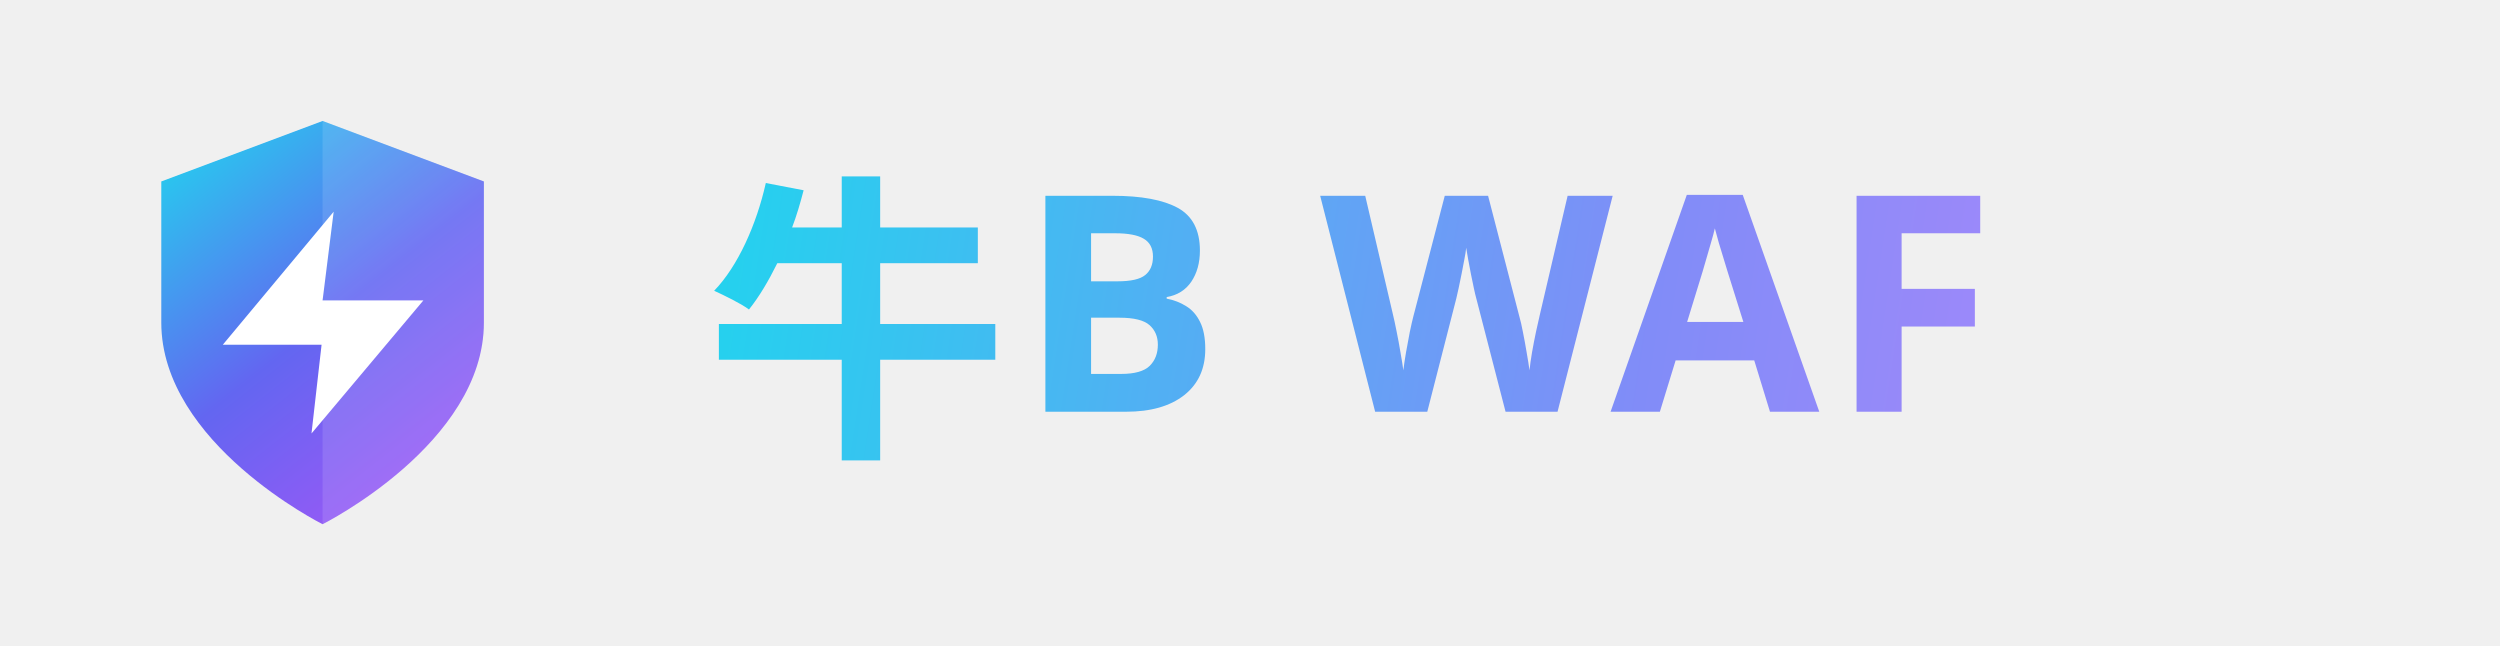
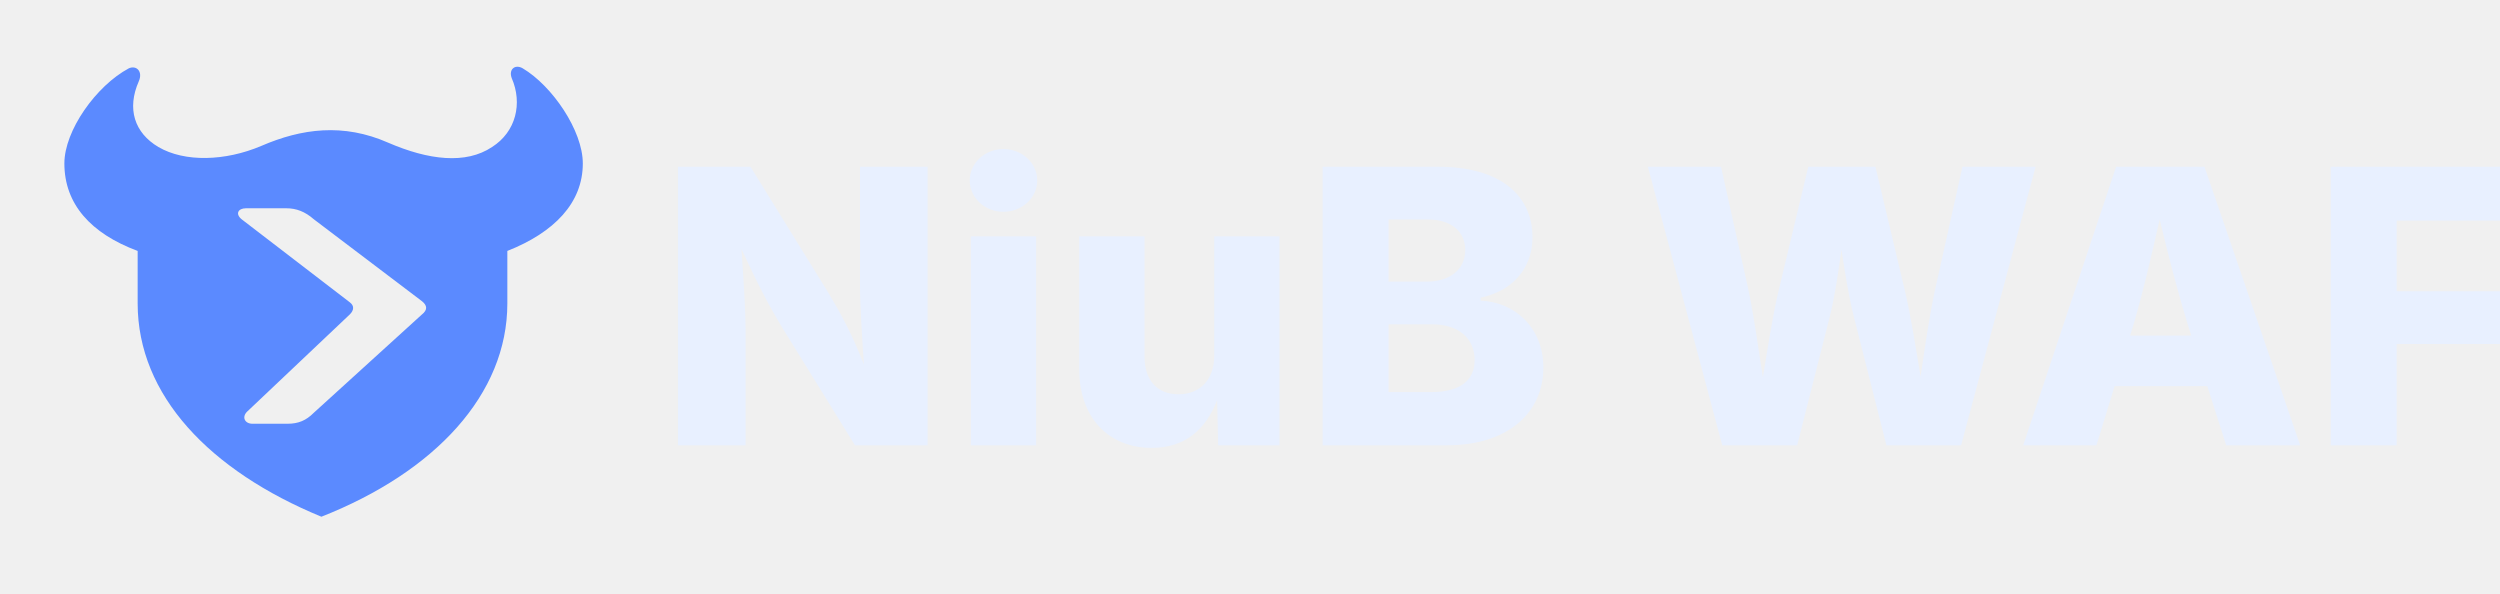
- <svg xmlns="http://www.w3.org/2000/svg" viewBox="0 0 248 64" fill="none">
-   <defs>
-     <linearGradient id="nbIcon" x1="4.5" y1="2.5" x2="19.5" y2="21.5" gradientUnits="userSpaceOnUse">
-       <stop offset="0" stop-color="#22d3ee" />
-       <stop offset=".5" stop-color="#6366f1" />
-       <stop offset="1" stop-color="#a855f7" />
-     </linearGradient>
-     <linearGradient id="nbText" x1="70" y1="20" x2="240" y2="46" gradientUnits="userSpaceOnUse">
-       <stop offset="0" stop-color="#22d3ee" />
-       <stop offset=".55" stop-color="#818cf8" />
-       <stop offset="1" stop-color="#c084fc" />
-     </linearGradient>
-   </defs>
-   <g transform="translate(8,8) scale(2)">
-     <path d="M12 22s8-4 8-10V5l-8-3-8 3v7c0 6 8 10 8 10z" fill="url(#nbIcon)" />
-     <path d="M12 2l8 3v7c0 6-8 10-8 10z" fill="#fff" opacity=".12" />
-     <path d="M12.55 6.5 7.05 13.1h4.9l-.5 4.4 5.55-6.6h-5z" fill="#fff" />
+ <svg xmlns="http://www.w3.org/2000/svg" viewBox="0 0 320 76" role="img" aria-labelledby="title">
+   <g transform="translate(6 3) scale(.14) translate(-175 -122)">
+     <path fill="#5b8aff" fill-rule="evenodd" d="M250 163c7-3 13 3 9 12-11 25-4 47 18 60 24 14 61 13 94-1 37-16 75-21 116-3 37 16 71 20 95 4 22-14 28-40 18-63-3-8 3-13 10-9 27 16 55 57 55 87 0 36-26 63-69 80v48c0 83-66 154-170 195-102-42-168-111-168-195v-48c-43-16-67-43-67-80 0-30 29-71 59-87Zm107 128c-7 0-10 5-4 10l99 76c4 3 4 7 0 11l-94 89c-5 5-2 11 5 11h32c10 0 17-3 24-10l99-90c5-4 5-8 0-12l-99-75c-8-7-16-10-25-10Z" />
  </g>
-   <text x="70" y="43" font-family="'PingFang SC','HarmonyOS Sans SC','MiSans','Microsoft YaHei',sans-serif" font-size="30" font-weight="800" letter-spacing="1" fill="url(#nbText)">牛B WAF</text>
+   <text x="84" y="57" fill="#e8f0ff" font-family="'Inter','Segoe UI',sans-serif" font-size="49" font-weight="800">NiuB WAF</text>
</svg>
